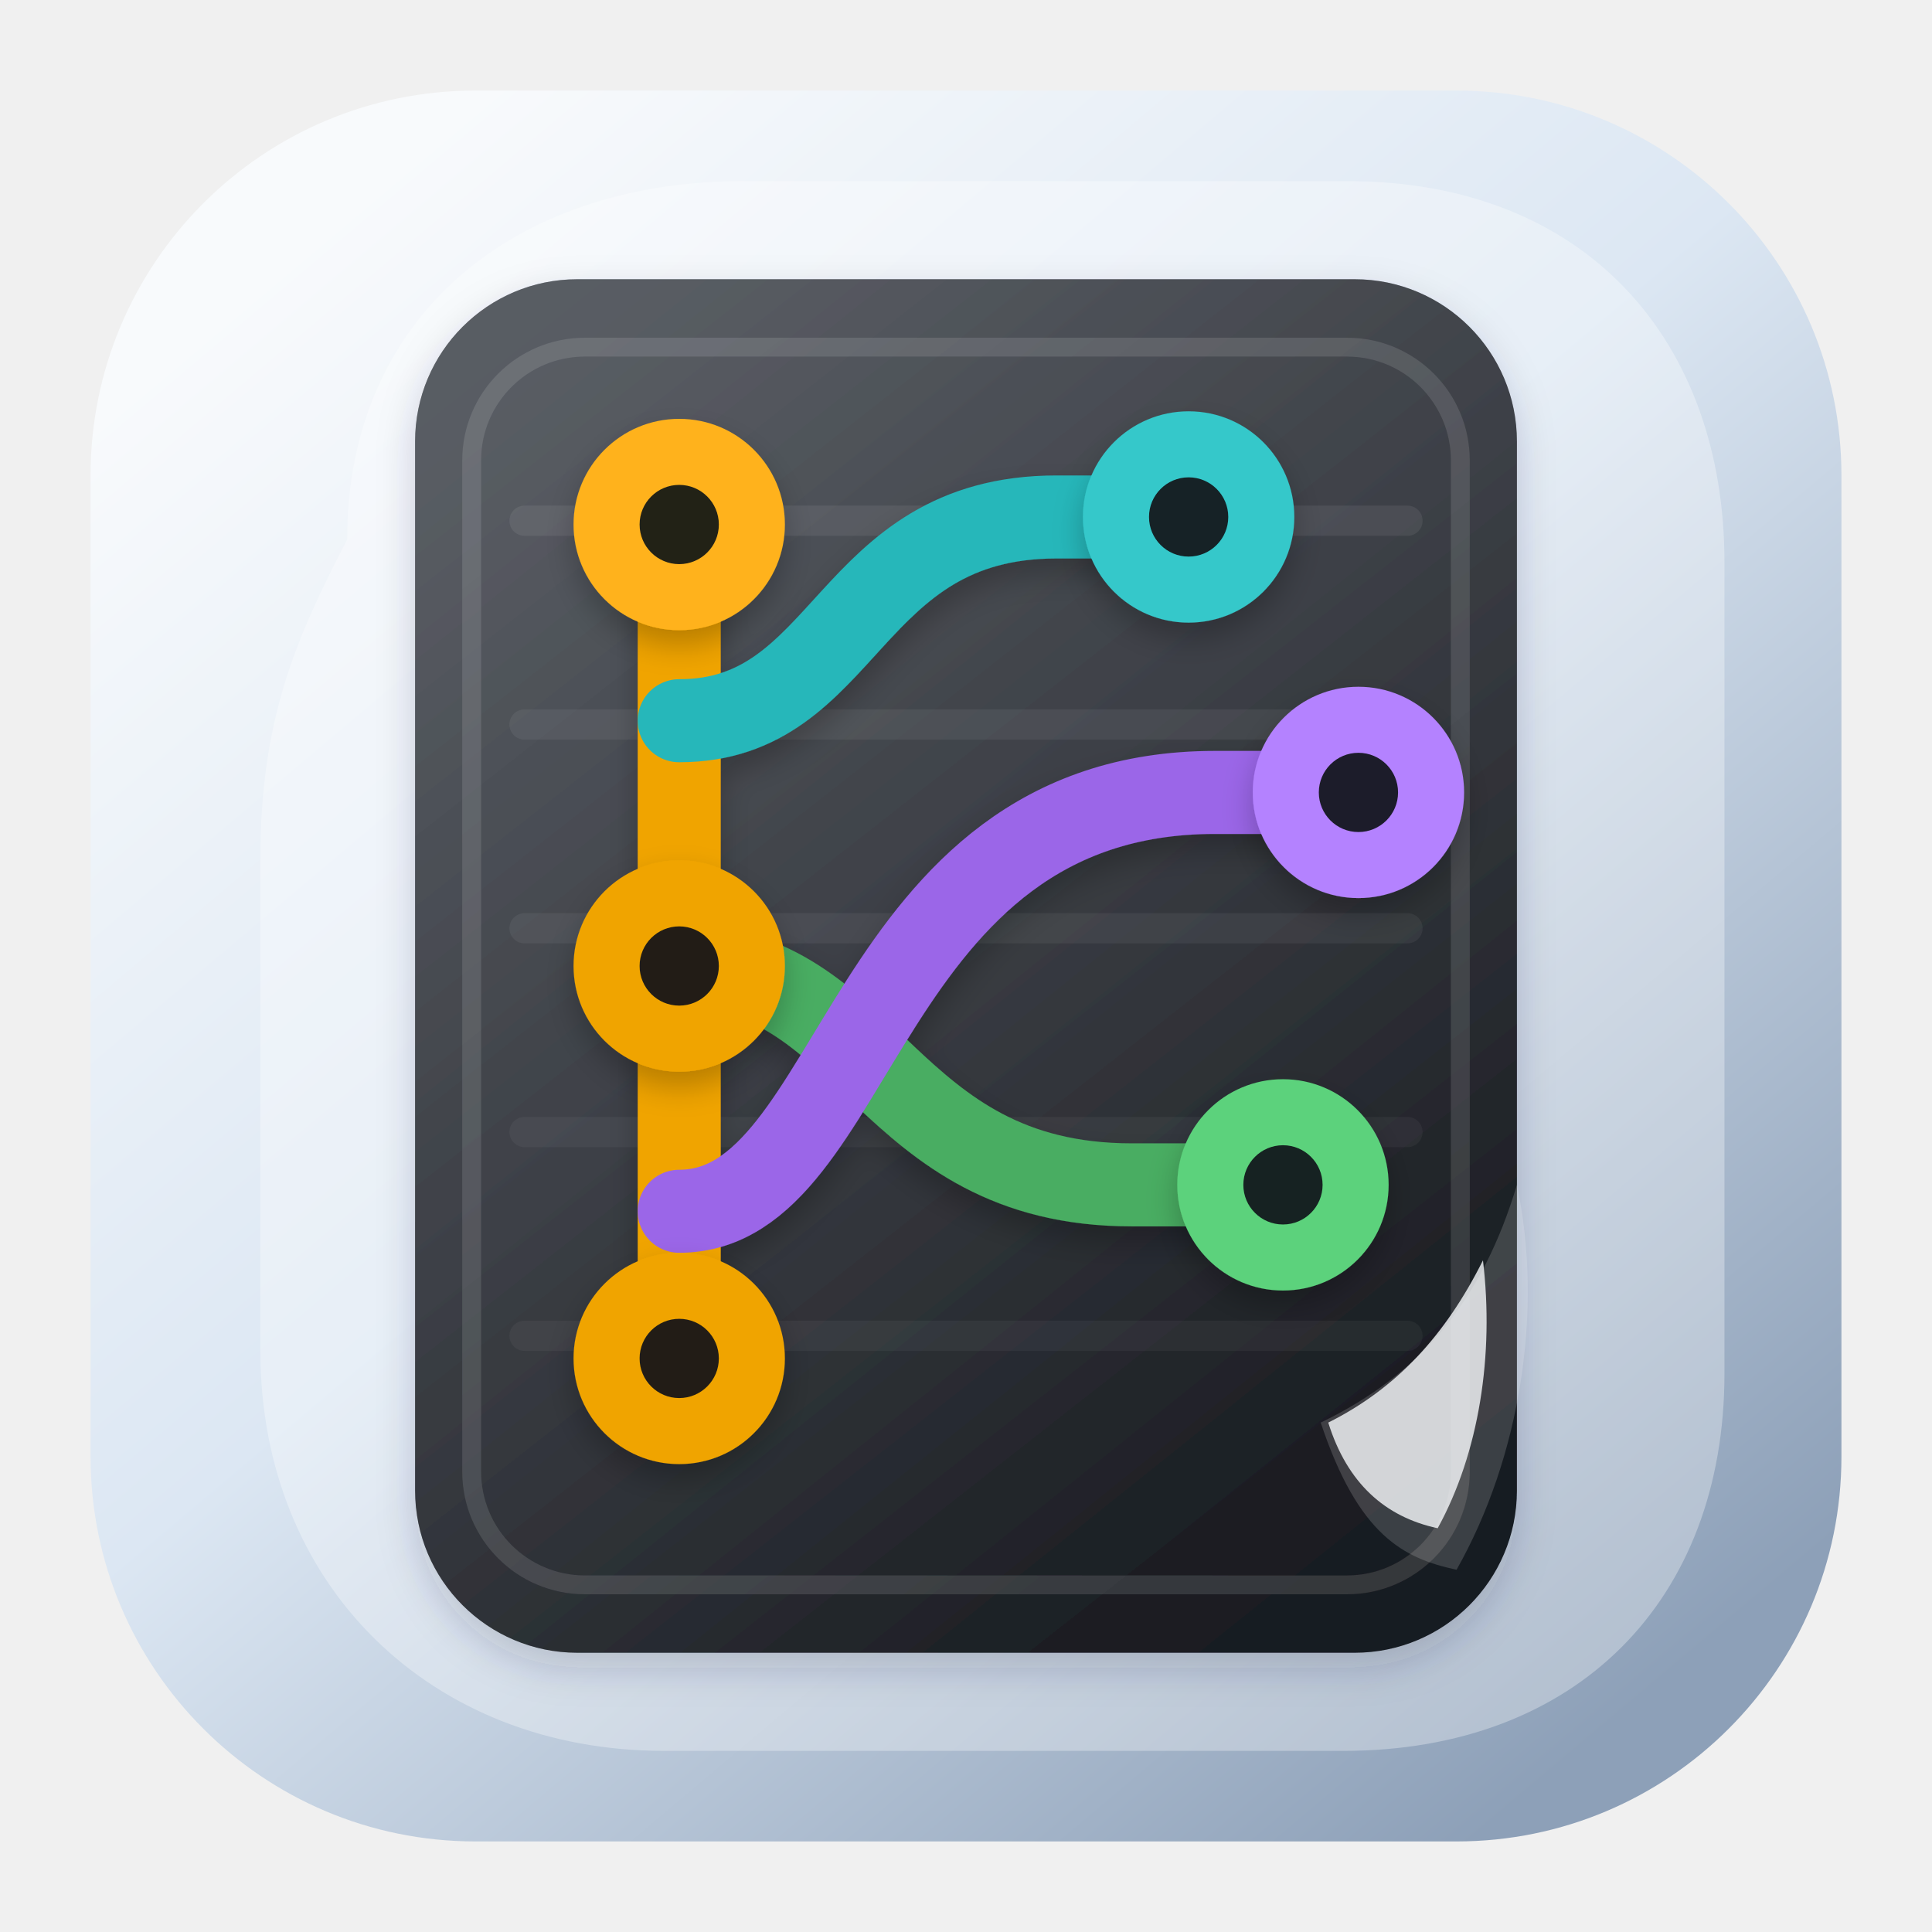
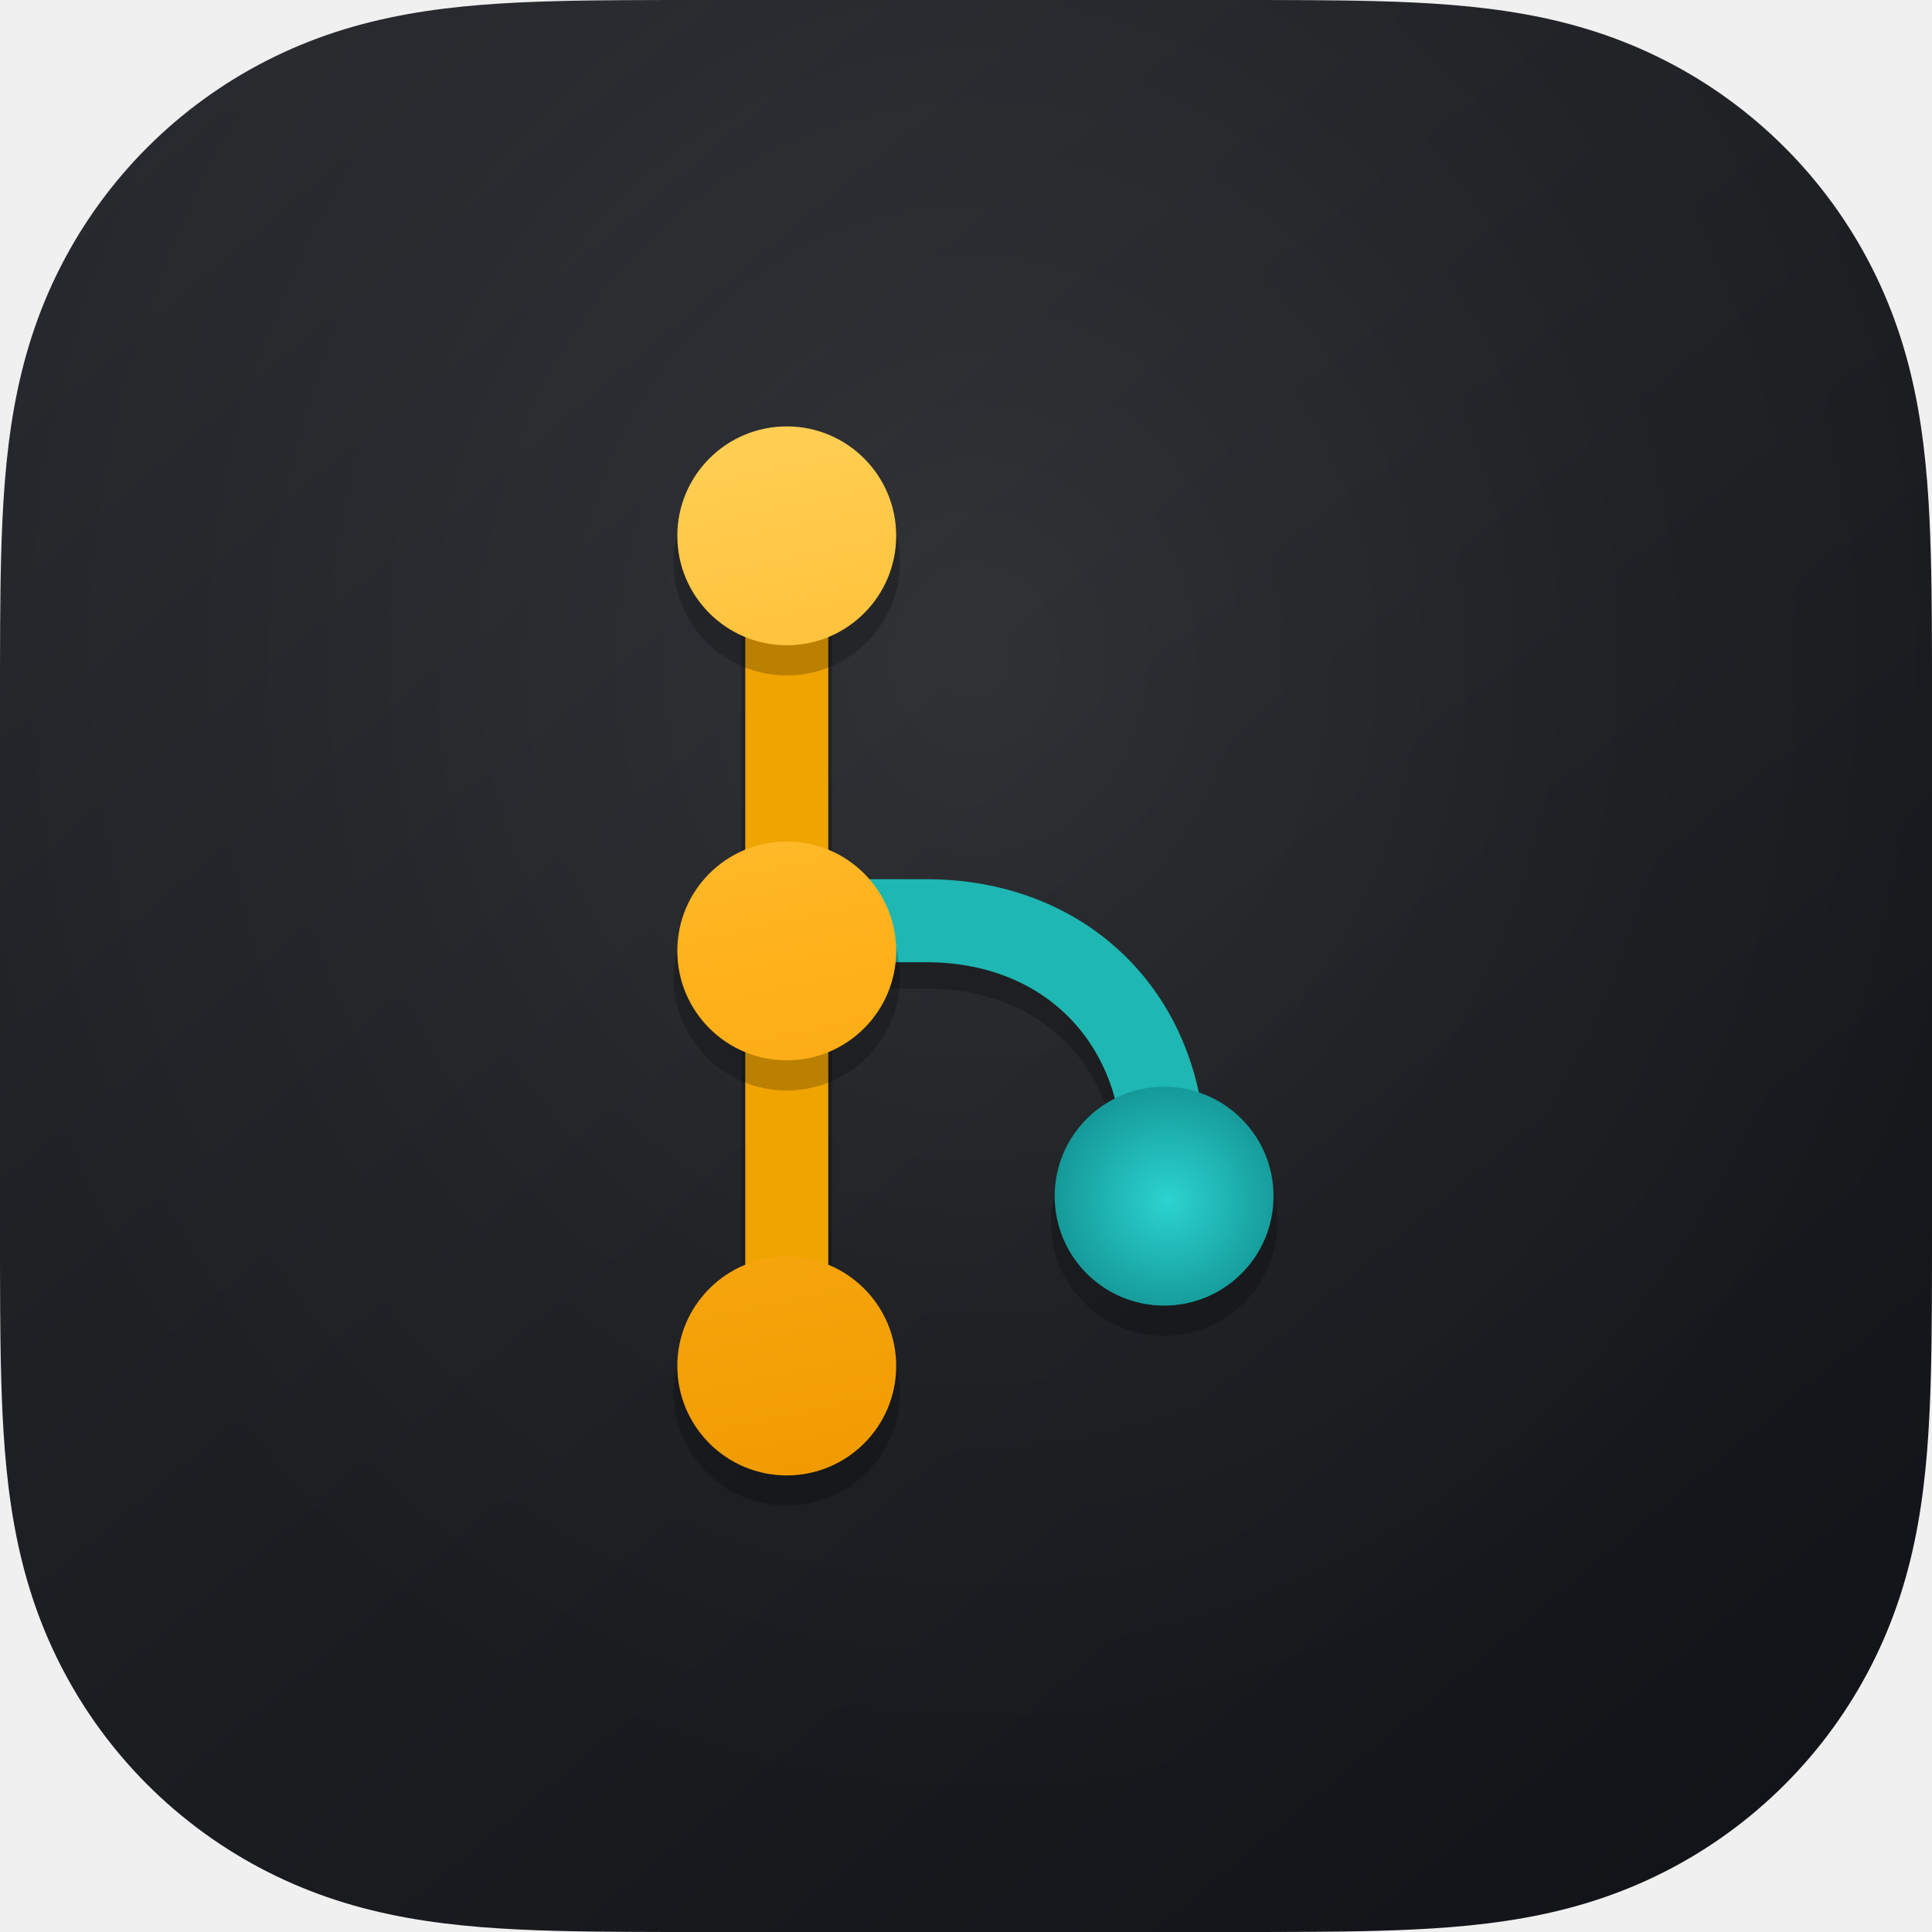
- <svg xmlns="http://www.w3.org/2000/svg" width="1024" height="1024" viewBox="0 0 1024 1024" role="img" aria-label="Git Peek app icon">
+ <svg xmlns="http://www.w3.org/2000/svg" id="Layer_1" version="1.1" viewBox="0 0 1024 1024">
  <defs>
-     <linearGradient id="tile" x1="184" y1="108" x2="860" y2="910" gradientUnits="userSpaceOnUse">
-       <stop offset="0" stop-color="#F8FAFC" />
-       <stop offset="0.45" stop-color="#DCE7F3" />
-       <stop offset="1" stop-color="#8DA0B8" />
+     <style>
+       .st0 {
+         fill: url(#linear-gradient2);
+       }
+ 
+       .st1 {
+         fill: url(#linear-gradient1);
+       }
+ 
+       .st2 {
+         fill: url(#linear-gradient3);
+       }
+ 
+       .st3 {
+         stroke: #000;
+         stroke-width: 48px;
+       }
+ 
+       .st3, .st4, .st5 {
+         fill: none;
+         stroke-linecap: round;
+         stroke-linejoin: round;
+       }
+ 
+       .st6 {
+         fill: url(#radial-gradient);
+       }
+ 
+       .st7 {
+         fill: url(#linear-gradient);
+       }
+ 
+       .st4 {
+         stroke: #1eb7b3;
+       }
+ 
+       .st4, .st5 {
+         stroke-width: 44px;
+       }
+ 
+       .st5 {
+         stroke: #f0a400;
+       }
+ 
+       .st8 {
+         opacity: .22;
+       }
+ 
+       .st9 {
+         opacity: .24;
+       }
+ 
+       .st10 {
+         fill: url(#radial-gradient1);
+       }
+     </style>
+     <linearGradient id="linear-gradient" x1="72.51" y1="-478.63" x2="952.74" y2="576.13" gradientTransform="translate(0 464)" gradientUnits="userSpaceOnUse">
+       <stop offset="0" stop-color="#27292e" />
+       <stop offset=".52" stop-color="#1b1d21" />
+       <stop offset="1" stop-color="#111318" />
    </linearGradient>
-     <linearGradient id="panel" x1="228" y1="168" x2="742" y2="810" gradientUnits="userSpaceOnUse">
-       <stop offset="0" stop-color="#2B3039" />
-       <stop offset="1" stop-color="#101318" />
+     <radialGradient id="radial-gradient" cx="63.15" cy=".12" fx="63.15" fy=".12" r="1.1" gradientTransform="translate(576 -35016) rotate(90) scale(560 500)" gradientUnits="userSpaceOnUse">
+       <stop offset="0" stop-color="#fff" stop-opacity=".08" />
+       <stop offset=".56" stop-color="#fff" stop-opacity=".03" />
+       <stop offset="1" stop-color="#fff" stop-opacity="0" />
+     </radialGradient>
+     <linearGradient id="linear-gradient1" x1="402.98" y1="-247.18" x2="518.98" y2="308.82" gradientTransform="translate(0 464)" gradientUnits="userSpaceOnUse">
+       <stop offset="0" stop-color="#ffd056" />
+       <stop offset=".5" stop-color="#ffb21c" />
+       <stop offset="1" stop-color="#f09a00" />
    </linearGradient>
-     <linearGradient id="glass" x1="296" y1="224" x2="710" y2="752" gradientUnits="userSpaceOnUse">
-       <stop offset="0" stop-color="#FFFFFF" stop-opacity="0.22" />
-       <stop offset="1" stop-color="#FFFFFF" stop-opacity="0.04" />
+     <linearGradient id="linear-gradient2" x1="359" y1="-238" x2="475" y2="318" gradientTransform="translate(0 464)" gradientUnits="userSpaceOnUse">
+       <stop offset="0" stop-color="#ffd056" />
+       <stop offset=".5" stop-color="#ffb21c" />
+       <stop offset="1" stop-color="#f09a00" />
    </linearGradient>
-     <filter id="shadow" x="96" y="104" width="832" height="816" filterUnits="userSpaceOnUse" color-interpolation-filters="sRGB">
-       <feDropShadow dx="0" dy="34" stdDeviation="34" flood-color="#263343" flood-opacity="0.28" />
-       <feDropShadow dx="0" dy="8" stdDeviation="10" flood-color="#263343" flood-opacity="0.18" />
-     </filter>
-     <filter id="nodeShadow" x="0" y="0" width="1024" height="1024" filterUnits="userSpaceOnUse" color-interpolation-filters="sRGB">
-       <feDropShadow dx="0" dy="8" stdDeviation="8" flood-color="#000000" flood-opacity="0.24" />
-     </filter>
-     <clipPath id="panelClip">
-       <rect x="220" y="148" width="584" height="728" rx="86" />
-     </clipPath>
+     <linearGradient id="linear-gradient3" x1="315.02" y1="-228.82" x2="431.02" y2="327.18" gradientTransform="translate(0 464)" gradientUnits="userSpaceOnUse">
+       <stop offset="0" stop-color="#ffd056" />
+       <stop offset=".5" stop-color="#ffb21c" />
+       <stop offset="1" stop-color="#f09a00" />
+     </linearGradient>
+     <radialGradient id="radial-gradient1" cx="57.26" cy="2.27" fx="57.26" fy="2.27" r="1" gradientTransform="translate(778 -3372) rotate(90) scale(70)" gradientUnits="userSpaceOnUse">
+       <stop offset="0" stop-color="#2bd3d0" />
+       <stop offset="1" stop-color="#11908f" />
+     </radialGradient>
  </defs>
-   <rect x="48" y="48" width="928" height="928" rx="204" fill="url(#tile)" />
-   <path d="M184 286C184 168 272 96 394 96h320c128 0 200 86 200 202v430c0 120-78 200-202 200H352c-124 0-214-88-214-212V456c0-74 18-116 46-170Z" fill="#FFFFFF" opacity="0.32" />
-   <g filter="url(#shadow)">
-     <rect x="220" y="148" width="584" height="728" rx="86" fill="url(#panel)" />
-     <rect x="220" y="148" width="584" height="728" rx="86" fill="url(#glass)" />
-     <rect x="250" y="184" width="524" height="656" rx="60" fill="none" stroke="#FFFFFF" stroke-opacity="0.12" stroke-width="10" />
+   <g>
+     <path class="st7" d="M1024 651 C1024 665.243 1024.006 679.483 1023.916 693.726 C1023.847 705.722 1023.709 717.716 1023.384 729.709 C1022.675 755.843 1021.137 782.203 1016.492 808.047 C1011.779 834.264 1004.088 858.664 991.963 882.484 C980.046 905.897 964.474 927.321 945.898 945.898 C927.321 964.474 905.897 980.046 882.484 991.963 C858.664 1004.088 834.264 1011.779 808.047 1016.492 C782.203 1021.137 755.843 1022.675 729.709 1023.384 C717.716 1023.709 705.722 1023.847 693.726 1023.916 C679.483 1024.006 665.243 1024 651 1024 L373 1024 C358.757 1024 344.517 1024.006 330.274 1023.916 C318.278 1023.847 306.284 1023.709 294.291 1023.384 C268.158 1022.675 241.797 1021.137 215.954 1016.492 C189.736 1011.779 165.336 1004.088 141.516 991.963 C118.104 980.046 96.679 964.474 78.103 945.898 C59.526 927.321 43.955 905.897 32.037 882.484 C19.913 858.664 12.221 834.264 7.509 808.047 C2.863 782.203 1.325 755.843 0.617 729.709 C0.291 717.716 0.153 705.722 0.084 693.726 C-0.006 679.483 0 665.243 0 651 L0 373 C0 358.757 -0.006 344.517 0.084 330.274 C0.153 318.278 0.291 306.284 0.617 294.291 C1.325 268.158 2.863 241.797 7.509 215.954 C12.221 189.736 19.913 165.336 32.037 141.516 C43.955 118.104 59.526 96.679 78.103 78.103 C96.679 59.526 118.104 43.955 141.516 32.037 C165.336 19.913 189.736 12.221 215.954 7.509 C241.797 2.863 268.158 1.325 294.291 0.616 C306.284 0.291 318.278 0.153 330.274 0.084 C344.517 -0.006 358.757 0 373 0 L651 0 C665.243 0 679.483 -0.006 693.726 0.084 C705.722 0.153 717.716 0.291 729.709 0.616 C755.843 1.325 782.203 2.863 808.047 7.509 C834.264 12.221 858.664 19.913 882.484 32.037 C905.897 43.955 927.321 59.526 945.898 78.103 C964.474 96.679 980.046 118.104 991.963 141.516 C1004.088 165.336 1011.779 189.736 1016.492 215.954 C1021.137 241.797 1022.675 268.158 1023.384 294.291 C1023.709 306.284 1023.847 318.278 1023.916 330.274 C1024.006 344.517 1024 358.757 1024 373 Z" />
+     <path class="st6" d="M1024 651 C1024 665.243 1024.006 679.483 1023.916 693.726 C1023.847 705.722 1023.709 717.716 1023.384 729.709 C1022.675 755.843 1021.137 782.203 1016.492 808.047 C1011.779 834.264 1004.088 858.664 991.963 882.484 C980.046 905.897 964.474 927.321 945.898 945.898 C927.321 964.474 905.897 980.046 882.484 991.963 C858.664 1004.088 834.264 1011.779 808.047 1016.492 C782.203 1021.137 755.843 1022.675 729.709 1023.384 C717.716 1023.709 705.722 1023.847 693.726 1023.916 C679.483 1024.006 665.243 1024 651 1024 L373 1024 C358.757 1024 344.517 1024.006 330.274 1023.916 C318.278 1023.847 306.284 1023.709 294.291 1023.384 C268.158 1022.675 241.797 1021.137 215.954 1016.492 C189.736 1011.779 165.336 1004.088 141.516 991.963 C118.104 980.046 96.679 964.474 78.103 945.898 C59.526 927.321 43.955 905.897 32.037 882.484 C19.913 858.664 12.221 834.264 7.509 808.047 C2.863 782.203 1.325 755.843 0.617 729.709 C0.291 717.716 0.153 705.722 0.084 693.726 C-0.006 679.483 0 665.243 0 651 L0 373 C0 358.757 -0.006 344.517 0.084 330.274 C0.153 318.278 0.291 306.284 0.617 294.291 C1.325 268.158 2.863 241.797 7.509 215.954 C12.221 189.736 19.913 165.336 32.037 141.516 C43.955 118.104 59.526 96.679 78.103 78.103 C96.679 59.526 118.104 43.955 141.516 32.037 C165.336 19.913 189.736 12.221 215.954 7.509 C241.797 2.863 268.158 1.325 294.291 0.616 C306.284 0.291 318.278 0.153 330.274 0.084 C344.517 -0.006 358.757 0 373 0 L651 0 C665.243 0 679.483 -0.006 693.726 0.084 C705.722 0.153 717.716 0.291 729.709 0.616 C755.843 1.325 782.203 2.863 808.047 7.509 C834.264 12.221 858.664 19.913 882.484 32.037 C905.897 43.955 927.321 59.526 945.898 78.103 C964.474 96.679 980.046 118.104 991.963 141.516 C1004.088 165.336 1011.779 189.736 1016.492 215.954 C1021.137 241.797 1022.675 268.158 1023.384 294.291 C1023.709 306.284 1023.847 318.278 1023.916 330.274 C1024.006 344.517 1024 358.757 1024 373 Z" />
  </g>
-   <g clip-path="url(#panelClip)" opacity="0.9">
-     <path d="M278 276H746" stroke="#FFFFFF" stroke-opacity="0.08" stroke-width="16" stroke-linecap="round" />
-     <path d="M278 384H746" stroke="#FFFFFF" stroke-opacity="0.07" stroke-width="16" stroke-linecap="round" />
-     <path d="M278 492H746" stroke="#FFFFFF" stroke-opacity="0.06" stroke-width="16" stroke-linecap="round" />
-     <path d="M278 600H746" stroke="#FFFFFF" stroke-opacity="0.05" stroke-width="16" stroke-linecap="round" />
-     <path d="M278 708H746" stroke="#FFFFFF" stroke-opacity="0.05" stroke-width="16" stroke-linecap="round" />
+   <g>
+     <g class="st9">
+       <path class="st3" d="M417,296v440" />
+       <path class="st3" d="M417,500h74c74,0,126,52,126,126v20" />
+     </g>
+     <g>
+       <path class="st5" d="M417,284v440" />
+       <path class="st4" d="M417,488h74c74,0,126,52,126,126v20" />
+     </g>
+     <g class="st8">
+       <circle cx="417" cy="298" r="60" />
+       <circle cx="417" cy="518" r="60" />
+       <circle cx="417" cy="738" r="60" />
+       <circle cx="617" cy="648" r="60" />
+     </g>
+     <g>
+       <circle class="st1" cx="417" cy="284" r="58" />
+       <circle class="st0" cx="417" cy="504" r="58" />
+       <circle class="st2" cx="417" cy="724" r="58" />
+       <circle class="st10" cx="617" cy="634" r="58" />
+     </g>
  </g>
-   <g fill="none" stroke-linecap="round" stroke-linejoin="round" filter="url(#nodeShadow)">
-     <path d="M360 278V720" stroke="#F0A400" stroke-width="44" />
-     <path d="M360 382C450 382 448 274 560 274H630" stroke="#25B7BA" stroke-width="44" />
-     <path d="M360 512C462 512 468 628 600 628H680" stroke="#48AD62" stroke-width="44" />
-     <path d="M360 642C456 642 456 420 644 420H720" stroke="#9B66E8" stroke-width="44" />
-   </g>
-   <g filter="url(#nodeShadow)">
-     <circle cx="360" cy="278" r="56" fill="#FFB21C" />
-     <circle cx="360" cy="512" r="56" fill="#F0A400" />
-     <circle cx="360" cy="720" r="56" fill="#F0A400" />
-     <circle cx="630" cy="274" r="56" fill="#35C8CA" />
-     <circle cx="720" cy="420" r="56" fill="#B482FF" />
-     <circle cx="680" cy="628" r="56" fill="#5BD27B" />
-     <circle cx="360" cy="278" r="21" fill="#101318" opacity="0.92" />
-     <circle cx="360" cy="512" r="21" fill="#101318" opacity="0.92" />
-     <circle cx="360" cy="720" r="21" fill="#101318" opacity="0.92" />
-     <circle cx="630" cy="274" r="21" fill="#101318" opacity="0.92" />
-     <circle cx="720" cy="420" r="21" fill="#101318" opacity="0.92" />
-     <circle cx="680" cy="628" r="21" fill="#101318" opacity="0.92" />
-   </g>
-   <path d="M700 754C754 728 786 688 804 628C818 694 806 772 772 832C744 826 720 814 700 754Z" fill="#FFFFFF" opacity="0.16" />
-   <path d="M704 754C740 736 766 708 786 668C792 718 784 770 762 810C734 804 714 786 704 754Z" fill="#F8FAFC" opacity="0.8" />
</svg>
